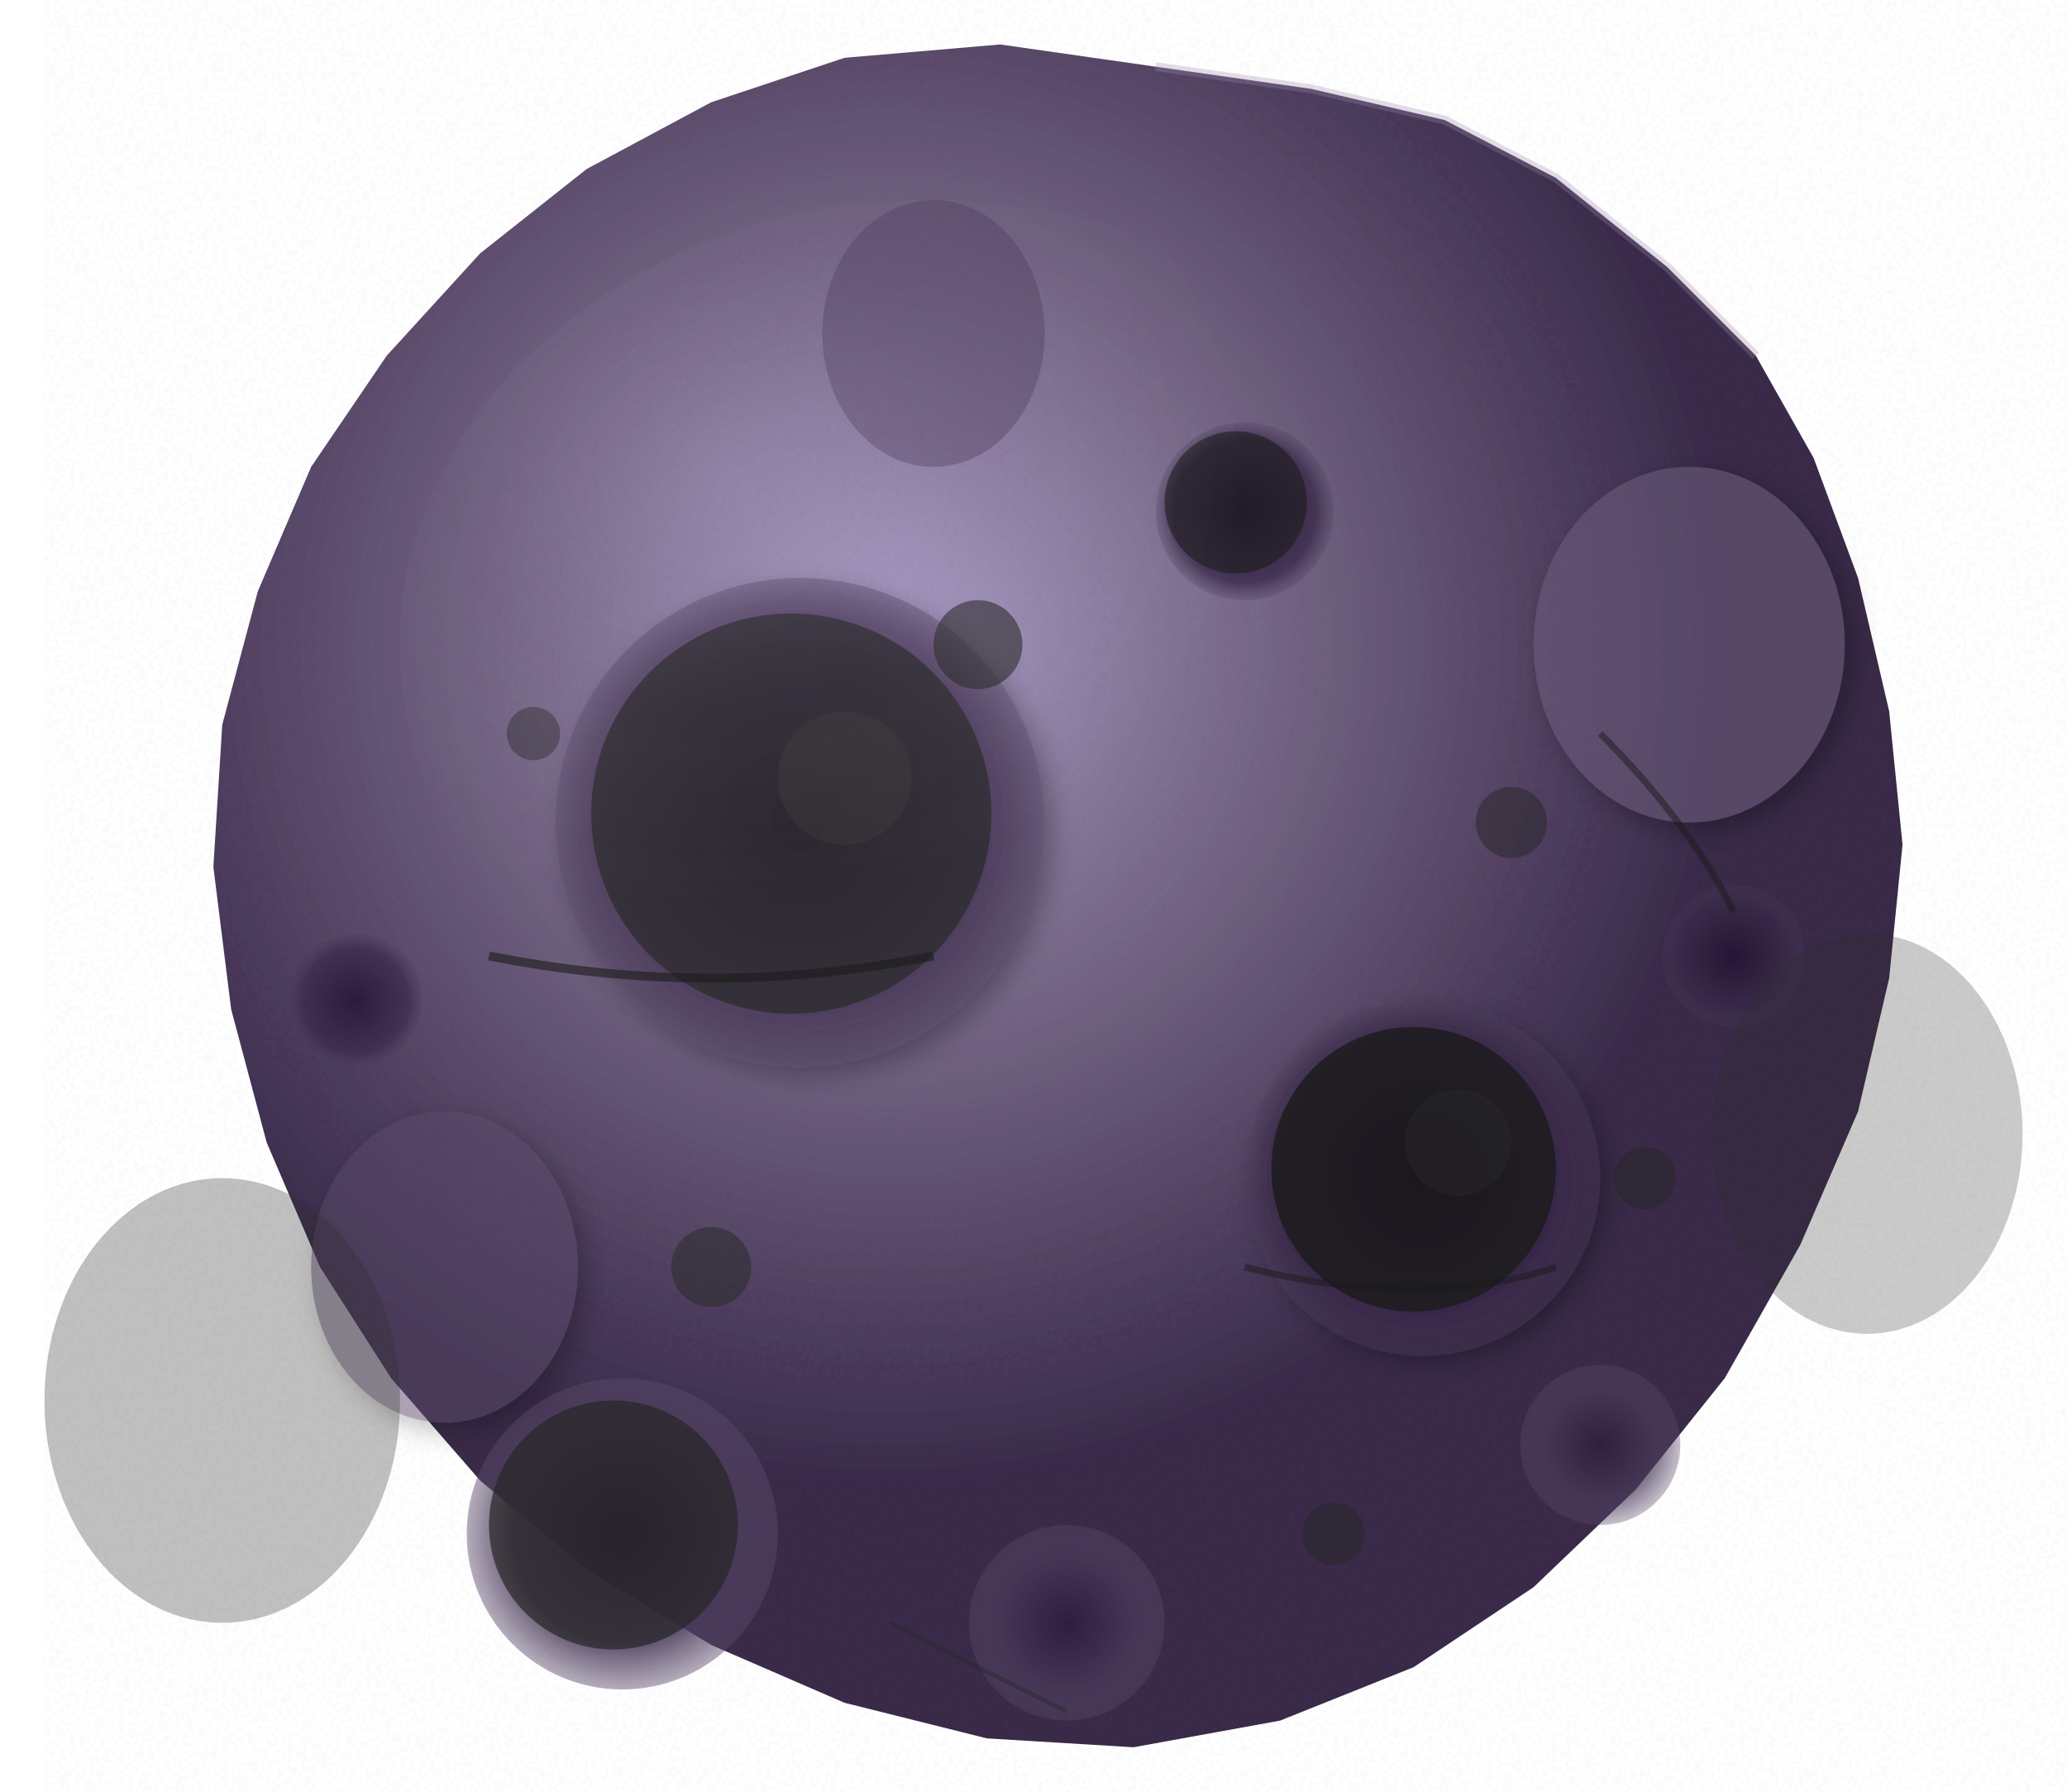
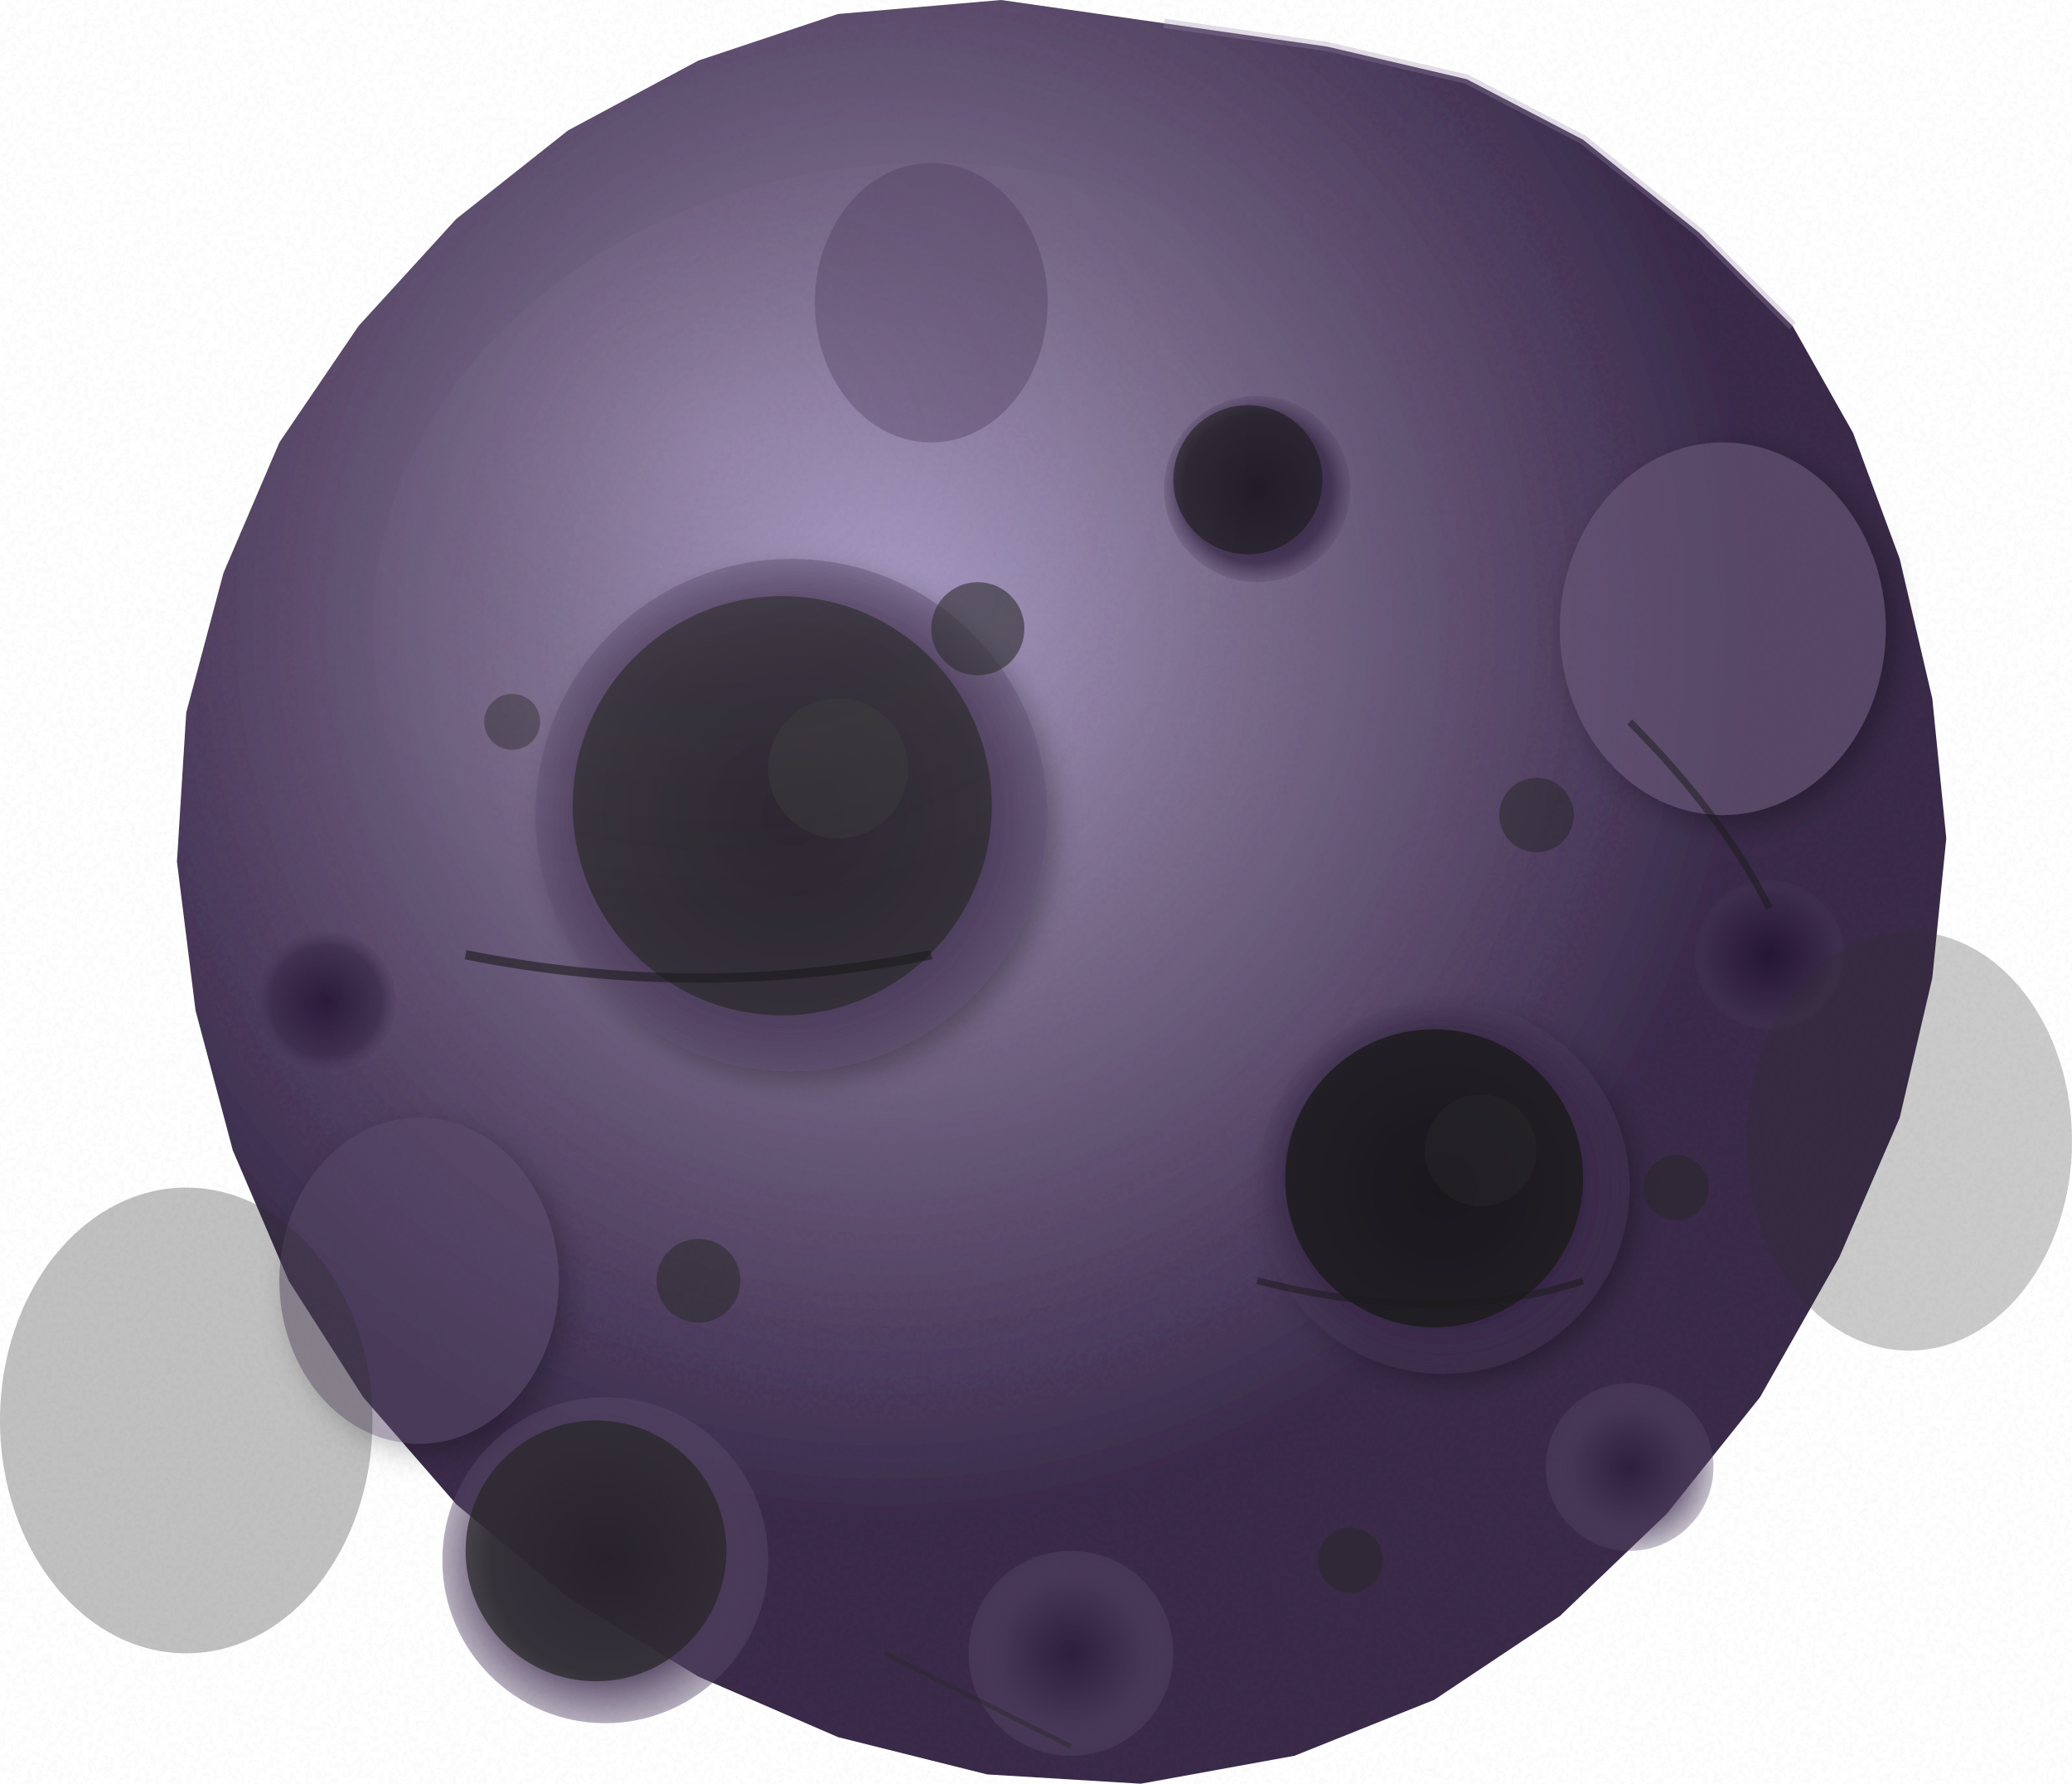
- <svg xmlns="http://www.w3.org/2000/svg" viewBox="140 135 465 403">
+ <svg xmlns="http://www.w3.org/2000/svg" viewBox="150 145 445 383">
  <defs>
    <radialGradient id="asteroidGradient" cx="40%" cy="35%">
      <stop offset="0%" style="stop-color:#a89ac4;stop-opacity:1" />
      <stop offset="40%" style="stop-color:#7a6b8b;stop-opacity:1" />
      <stop offset="70%" style="stop-color:#5a4a6a;stop-opacity:1" />
      <stop offset="100%" style="stop-color:#3a2a4a;stop-opacity:1" />
    </radialGradient>
    <radialGradient id="craterGradient1" cx="50%" cy="50%">
      <stop offset="0%" style="stop-color:#2a1a3a;stop-opacity:1" />
      <stop offset="70%" style="stop-color:#4a3a5a;stop-opacity:1" />
      <stop offset="100%" style="stop-color:#5a4a6a;stop-opacity:0.5" />
    </radialGradient>
    <radialGradient id="craterGradient2" cx="50%" cy="50%">
      <stop offset="0%" style="stop-color:#1a0a2a;stop-opacity:1" />
      <stop offset="80%" style="stop-color:#3a2a4a;stop-opacity:1" />
      <stop offset="100%" style="stop-color:#4a3a5a;stop-opacity:0.3" />
    </radialGradient>
    <radialGradient id="highlightGradient" cx="30%" cy="30%">
      <stop offset="0%" style="stop-color:#d8c8f0;stop-opacity:0.3" />
      <stop offset="50%" style="stop-color:#b8a8d0;stop-opacity:0.1" />
      <stop offset="100%" style="stop-color:#ffffff;stop-opacity:0" />
    </radialGradient>
    <filter id="shadow">
      <feGaussianBlur in="SourceAlpha" stdDeviation="3" />
      <feOffset dx="2" dy="2" result="offsetblur" />
      <feComponentTransfer>
        <feFuncA type="linear" slope="0.5" />
      </feComponentTransfer>
      <feMerge>
        <feMergeNode />
        <feMergeNode in="SourceGraphic" />
      </feMerge>
    </filter>
    <filter id="noise">
      <feTurbulence type="fractalNoise" baseFrequency="0.9" numOctaves="4" result="turbulence" />
      <feColorMatrix in="turbulence" type="saturate" values="0" />
      <feComponentTransfer>
        <feFuncA type="discrete" tableValues="0 0.05" />
      </feComponentTransfer>
      <feBlend in="SourceGraphic" mode="multiply" />
    </filter>
  </defs>
  <path d="M 400 150             L 435 155 L 465 162 L 490 175 L 515 195 L 535 215 L 548 238 L 558 265             L 565 295 L 568 325 L 565 355 L 558 385 L 545 415 L 528 445 L 508 470             L 485 492 L 458 510 L 428 522 L 395 528 L 362 526 L 330 518 L 300 505             L 272 488 L 248 468 L 228 445 L 212 420 L 200 392 L 192 362 L 188 330             L 190 298 L 198 268 L 210 240 L 227 215 L 248 192 L 272 173 L 300 158             L 330 148 L 365 145 L 400 150 Z" fill="url(#asteroidGradient)" filter="url(#noise)" />
  <ellipse cx="520" cy="280" rx="35" ry="40" fill="#6a5a7a" opacity="0.6" filter="url(#shadow)" />
  <ellipse cx="240" cy="420" rx="30" ry="35" fill="#5a4a6a" opacity="0.5" filter="url(#shadow)" />
  <ellipse cx="350" cy="210" rx="25" ry="30" fill="#4a3a5a" opacity="0.4" />
  <circle cx="320" cy="320" r="55" fill="url(#craterGradient1)" filter="url(#shadow)" />
  <circle cx="318" cy="318" r="45" fill="#2a2a2a" opacity="0.7" />
  <circle cx="330" cy="310" r="15" fill="#3a3a3a" opacity="0.5" />
  <circle cx="460" cy="400" r="40" fill="url(#craterGradient2)" filter="url(#shadow)" />
  <circle cx="458" cy="398" r="32" fill="#1a1a1a" opacity="0.8" />
  <circle cx="468" cy="392" r="12" fill="#2a2a2a" opacity="0.4" />
  <circle cx="280" cy="480" r="35" fill="url(#craterGradient1)" opacity="0.9" />
  <circle cx="278" cy="478" r="28" fill="#252525" opacity="0.7" />
  <circle cx="420" cy="250" r="20" fill="url(#craterGradient2)" opacity="0.8" />
  <circle cx="418" cy="248" r="16" fill="#1a1a1a" opacity="0.6" />
  <circle cx="500" cy="460" r="18" fill="url(#craterGradient1)" opacity="0.7" />
  <circle cx="220" cy="360" r="15" fill="url(#craterGradient2)" opacity="0.7" />
  <circle cx="380" cy="500" r="22" fill="url(#craterGradient1)" opacity="0.75" />
  <circle cx="530" cy="350" r="16" fill="url(#craterGradient2)" opacity="0.65" />
  <circle cx="360" cy="280" r="10" fill="#2a2a2a" opacity="0.6" />
  <circle cx="480" cy="320" r="8" fill="#252525" opacity="0.5" />
  <circle cx="300" cy="420" r="9" fill="#2a2a2a" opacity="0.55" />
  <circle cx="440" cy="480" r="7" fill="#252525" opacity="0.5" />
  <circle cx="260" cy="300" r="6" fill="#2a2a2a" opacity="0.45" />
  <circle cx="510" cy="400" r="7" fill="#252525" opacity="0.5" />
  <path d="M 250 350 Q 300 360, 350 350" stroke="#1a1a1a" stroke-width="2" fill="none" opacity="0.6" />
  <path d="M 420 420 Q 460 430, 490 420" stroke="#1a1a1a" stroke-width="1.5" fill="none" opacity="0.5" />
  <path d="M 340 500 L 380 520" stroke="#252525" stroke-width="1" fill="none" opacity="0.4" />
  <path d="M 500 300 Q 520 320, 530 340" stroke="#1a1a1a" stroke-width="1.5" fill="none" opacity="0.5" />
  <ellipse cx="350" cy="280" rx="120" ry="100" fill="url(#highlightGradient)" opacity="0.4" />
  <path d="M 400 150 L 435 155 L 465 162 L 490 175 L 515 195 L 535 215" stroke="#9a8aaa" stroke-width="2" fill="none" opacity="0.3" />
  <ellipse cx="190" cy="450" rx="40" ry="50" fill="#2a2a2a" opacity="0.3" />
  <ellipse cx="560" cy="390" rx="35" ry="45" fill="#2a2a2a" opacity="0.25" />
</svg>
